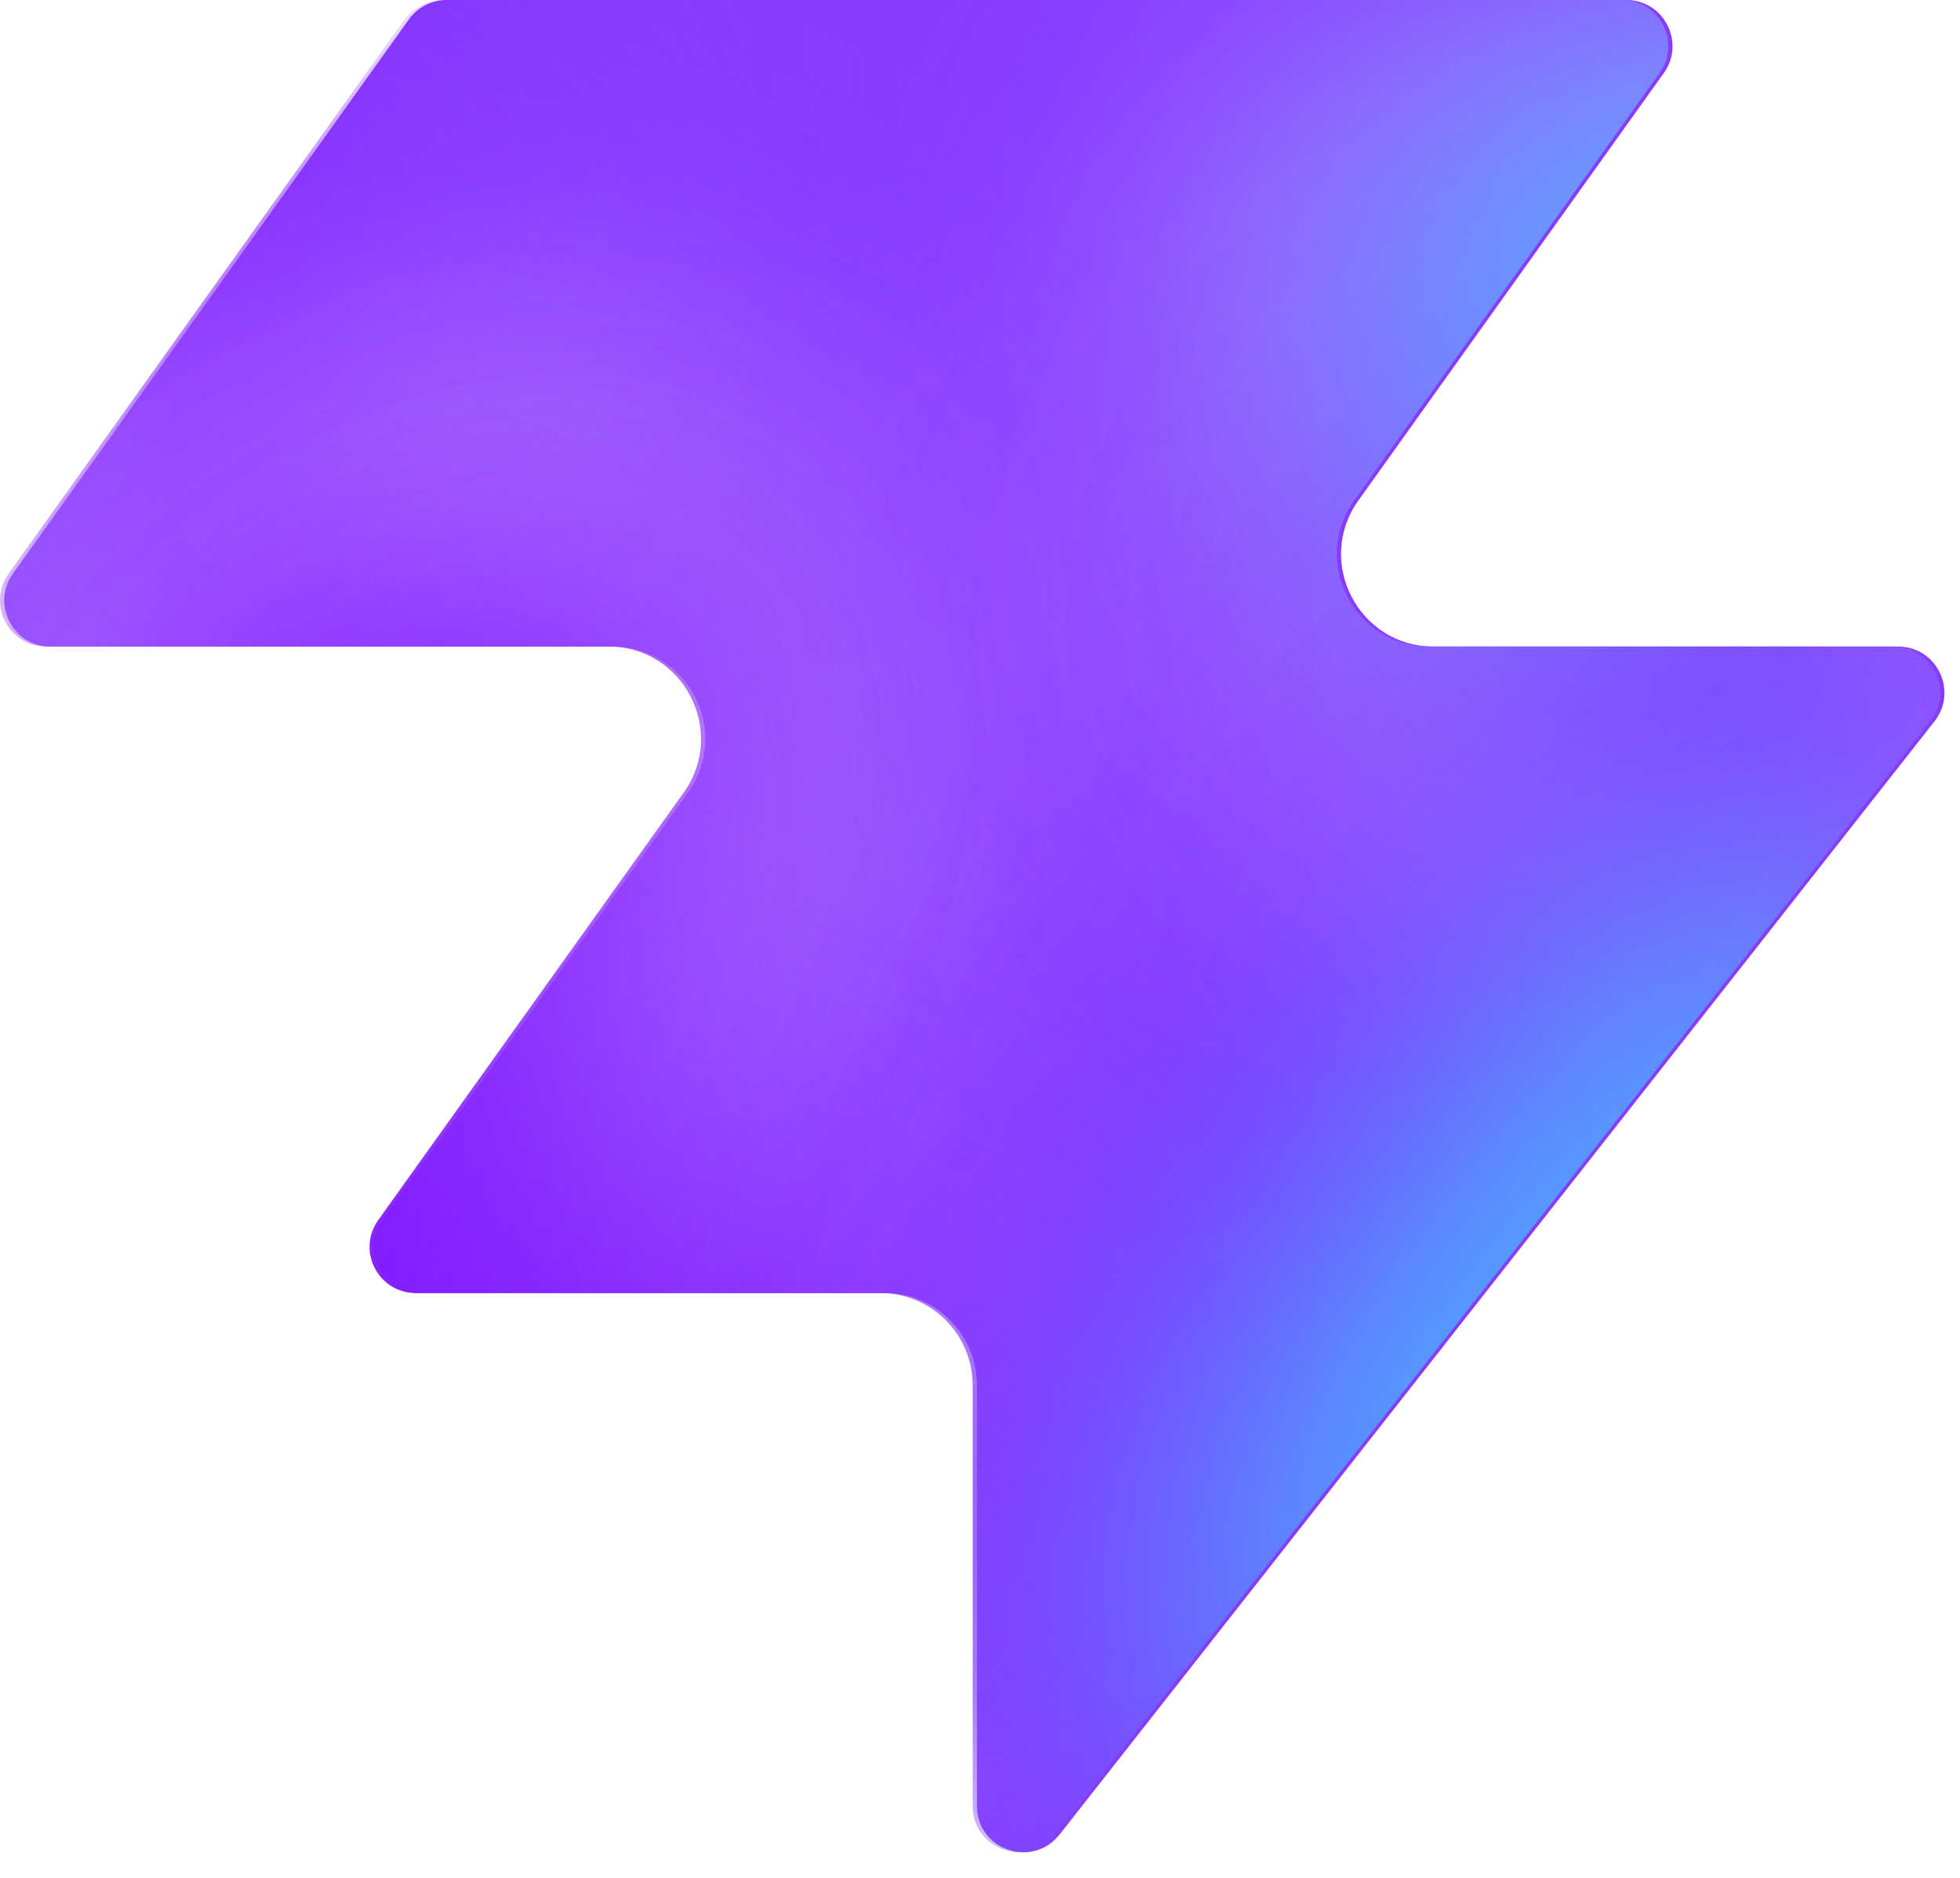
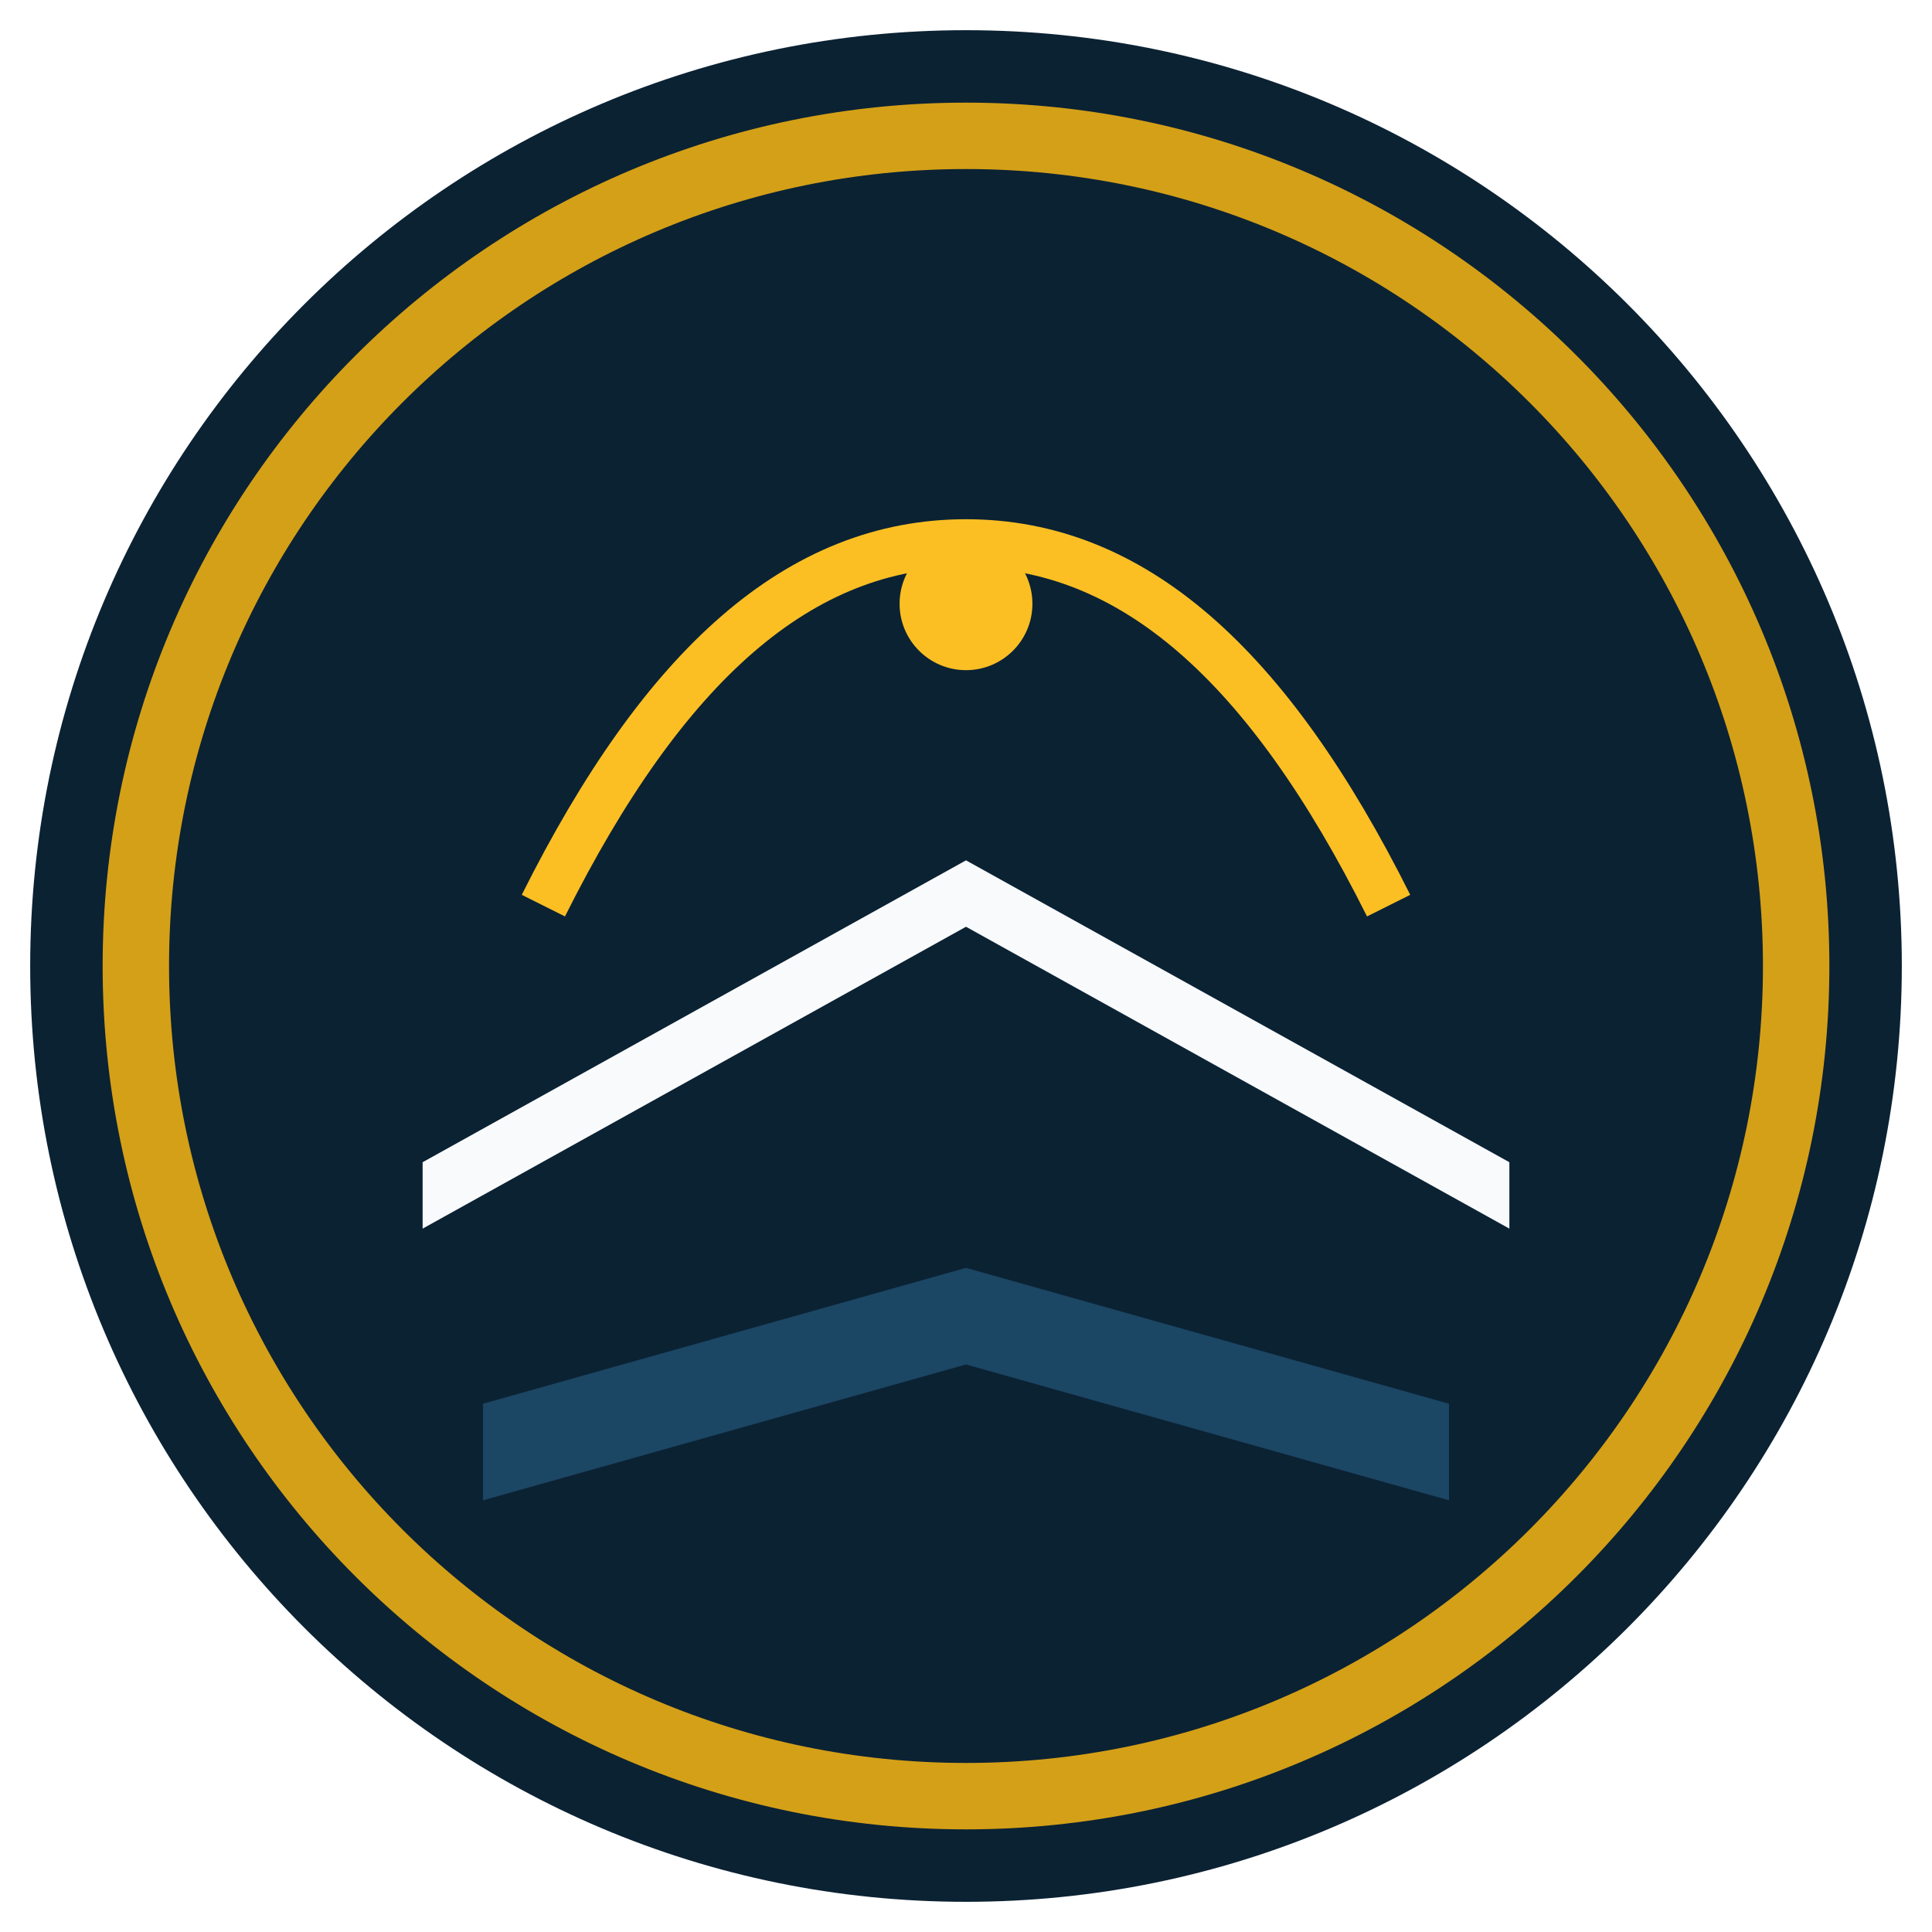
- <svg xmlns="http://www.w3.org/2000/svg" width="48" height="46" fill="none" viewBox="0 0 48 46">
-   <path fill="#863bff" d="M25.946 44.938c-.664.845-2.021.375-2.021-.698V33.937a2.26 2.26 0 0 0-2.262-2.262H10.287c-.92 0-1.456-1.04-.92-1.788l7.48-10.471c1.07-1.497 0-3.578-1.842-3.578H1.237c-.92 0-1.456-1.04-.92-1.788L10.013.474c.214-.297.556-.474.92-.474h28.894c.92 0 1.456 1.04.92 1.788l-7.48 10.471c-1.07 1.498 0 3.579 1.842 3.579h11.377c.943 0 1.473 1.088.89 1.83L25.947 44.94z" style="fill:#863bff;fill:color(display-p3 .525 .23 1);fill-opacity:1" />
-   <mask id="a" width="48" height="46" x="0" y="0" maskUnits="userSpaceOnUse" style="mask-type:alpha">
-     <path fill="#000" d="M25.842 44.938c-.664.844-2.021.375-2.021-.698V33.937a2.26 2.26 0 0 0-2.262-2.262H10.183c-.92 0-1.456-1.04-.92-1.788l7.48-10.471c1.07-1.498 0-3.579-1.842-3.579H1.133c-.92 0-1.456-1.04-.92-1.787L9.91.473c.214-.297.556-.474.92-.474h28.894c.92 0 1.456 1.04.92 1.788l-7.48 10.471c-1.07 1.498 0 3.578 1.842 3.578h11.377c.943 0 1.473 1.088.89 1.832L25.843 44.94z" style="fill:#000;fill-opacity:1" />
-   </mask>
-   <g mask="url(#a)">
-     <g filter="url(#b)">
-       <ellipse cx="5.508" cy="14.704" fill="#ede6ff" rx="5.508" ry="14.704" style="fill:#ede6ff;fill:color(display-p3 .927 .903 1);fill-opacity:1" transform="matrix(.00324 1 1 -.00324 -4.47 31.516)" />
-     </g>
-     <g filter="url(#c)">
-       <ellipse cx="10.399" cy="29.851" fill="#ede6ff" rx="10.399" ry="29.851" style="fill:#ede6ff;fill:color(display-p3 .927 .903 1);fill-opacity:1" transform="matrix(.00324 1 1 -.00324 -39.328 7.883)" />
-     </g>
-     <g filter="url(#d)">
-       <ellipse cx="5.508" cy="30.487" fill="#7e14ff" rx="5.508" ry="30.487" style="fill:#7e14ff;fill:color(display-p3 .492 .077 1);fill-opacity:1" transform="rotate(89.814 -25.913 -14.639)scale(1 -1)" />
-     </g>
-     <g filter="url(#e)">
-       <ellipse cx="5.508" cy="30.599" fill="#7e14ff" rx="5.508" ry="30.599" style="fill:#7e14ff;fill:color(display-p3 .492 .077 1);fill-opacity:1" transform="rotate(89.814 -32.644 -3.334)scale(1 -1)" />
-     </g>
-     <g filter="url(#f)">
-       <ellipse cx="5.508" cy="30.599" fill="#7e14ff" rx="5.508" ry="30.599" style="fill:#7e14ff;fill:color(display-p3 .492 .077 1);fill-opacity:1" transform="matrix(.00324 1 1 -.00324 -34.34 30.47)" />
-     </g>
-     <g filter="url(#g)">
-       <ellipse cx="14.072" cy="22.078" fill="#ede6ff" rx="14.072" ry="22.078" style="fill:#ede6ff;fill:color(display-p3 .927 .903 1);fill-opacity:1" transform="rotate(93.35 24.506 48.493)scale(-1 1)" />
-     </g>
-     <g filter="url(#h)">
-       <ellipse cx="3.47" cy="21.501" fill="#7e14ff" rx="3.47" ry="21.501" style="fill:#7e14ff;fill:color(display-p3 .492 .077 1);fill-opacity:1" transform="rotate(89.009 28.708 47.59)scale(-1 1)" />
-     </g>
-     <g filter="url(#i)">
-       <ellipse cx="3.47" cy="21.501" fill="#7e14ff" rx="3.47" ry="21.501" style="fill:#7e14ff;fill:color(display-p3 .492 .077 1);fill-opacity:1" transform="rotate(89.009 28.708 47.59)scale(-1 1)" />
-     </g>
-     <g filter="url(#j)">
-       <ellipse cx=".387" cy="8.972" fill="#7e14ff" rx="4.407" ry="29.108" style="fill:#7e14ff;fill:color(display-p3 .492 .077 1);fill-opacity:1" transform="rotate(39.51 .387 8.972)" />
-     </g>
-     <g filter="url(#k)">
-       <ellipse cx="47.523" cy="-6.092" fill="#7e14ff" rx="4.407" ry="29.108" style="fill:#7e14ff;fill:color(display-p3 .492 .077 1);fill-opacity:1" transform="rotate(37.892 47.523 -6.092)" />
-     </g>
-     <g filter="url(#l)">
-       <ellipse cx="41.412" cy="6.333" fill="#47bfff" rx="5.971" ry="9.665" style="fill:#47bfff;fill:color(display-p3 .28 .748 1);fill-opacity:1" transform="rotate(37.892 41.412 6.333)" />
-     </g>
-     <g filter="url(#m)">
-       <ellipse cx="-1.879" cy="38.332" fill="#7e14ff" rx="4.407" ry="29.108" style="fill:#7e14ff;fill:color(display-p3 .492 .077 1);fill-opacity:1" transform="rotate(37.892 -1.88 38.332)" />
-     </g>
-     <g filter="url(#n)">
-       <ellipse cx="-1.879" cy="38.332" fill="#7e14ff" rx="4.407" ry="29.108" style="fill:#7e14ff;fill:color(display-p3 .492 .077 1);fill-opacity:1" transform="rotate(37.892 -1.88 38.332)" />
-     </g>
-     <g filter="url(#o)">
-       <ellipse cx="35.651" cy="29.907" fill="#7e14ff" rx="4.407" ry="29.108" style="fill:#7e14ff;fill:color(display-p3 .492 .077 1);fill-opacity:1" transform="rotate(37.892 35.651 29.907)" />
-     </g>
-     <g filter="url(#p)">
-       <ellipse cx="38.418" cy="32.4" fill="#47bfff" rx="5.971" ry="15.297" style="fill:#47bfff;fill:color(display-p3 .28 .748 1);fill-opacity:1" transform="rotate(37.892 38.418 32.4)" />
-     </g>
-   </g>
-   <defs>
-     <filter id="b" width="60.045" height="41.654" x="-19.77" y="16.149" color-interpolation-filters="sRGB" filterUnits="userSpaceOnUse">
-       <feFlood flood-opacity="0" result="BackgroundImageFix" />
-       <feBlend in="SourceGraphic" in2="BackgroundImageFix" result="shape" />
-       <feGaussianBlur result="effect1_foregroundBlur_2002_17158" stdDeviation="7.659" />
-     </filter>
-     <filter id="c" width="90.34" height="51.437" x="-54.613" y="-7.533" color-interpolation-filters="sRGB" filterUnits="userSpaceOnUse">
-       <feFlood flood-opacity="0" result="BackgroundImageFix" />
-       <feBlend in="SourceGraphic" in2="BackgroundImageFix" result="shape" />
-       <feGaussianBlur result="effect1_foregroundBlur_2002_17158" stdDeviation="7.659" />
-     </filter>
-     <filter id="d" width="79.355" height="29.4" x="-49.64" y="2.03" color-interpolation-filters="sRGB" filterUnits="userSpaceOnUse">
-       <feFlood flood-opacity="0" result="BackgroundImageFix" />
-       <feBlend in="SourceGraphic" in2="BackgroundImageFix" result="shape" />
-       <feGaussianBlur result="effect1_foregroundBlur_2002_17158" stdDeviation="4.596" />
-     </filter>
-     <filter id="e" width="79.579" height="29.4" x="-45.045" y="20.029" color-interpolation-filters="sRGB" filterUnits="userSpaceOnUse">
-       <feFlood flood-opacity="0" result="BackgroundImageFix" />
-       <feBlend in="SourceGraphic" in2="BackgroundImageFix" result="shape" />
-       <feGaussianBlur result="effect1_foregroundBlur_2002_17158" stdDeviation="4.596" />
-     </filter>
-     <filter id="f" width="79.579" height="29.4" x="-43.513" y="21.178" color-interpolation-filters="sRGB" filterUnits="userSpaceOnUse">
-       <feFlood flood-opacity="0" result="BackgroundImageFix" />
-       <feBlend in="SourceGraphic" in2="BackgroundImageFix" result="shape" />
-       <feGaussianBlur result="effect1_foregroundBlur_2002_17158" stdDeviation="4.596" />
-     </filter>
-     <filter id="g" width="74.749" height="58.852" x="15.756" y="-17.901" color-interpolation-filters="sRGB" filterUnits="userSpaceOnUse">
-       <feFlood flood-opacity="0" result="BackgroundImageFix" />
-       <feBlend in="SourceGraphic" in2="BackgroundImageFix" result="shape" />
-       <feGaussianBlur result="effect1_foregroundBlur_2002_17158" stdDeviation="7.659" />
-     </filter>
-     <filter id="h" width="61.377" height="25.362" x="23.548" y="2.284" color-interpolation-filters="sRGB" filterUnits="userSpaceOnUse">
-       <feFlood flood-opacity="0" result="BackgroundImageFix" />
-       <feBlend in="SourceGraphic" in2="BackgroundImageFix" result="shape" />
-       <feGaussianBlur result="effect1_foregroundBlur_2002_17158" stdDeviation="4.596" />
-     </filter>
-     <filter id="i" width="61.377" height="25.362" x="23.548" y="2.284" color-interpolation-filters="sRGB" filterUnits="userSpaceOnUse">
-       <feFlood flood-opacity="0" result="BackgroundImageFix" />
-       <feBlend in="SourceGraphic" in2="BackgroundImageFix" result="shape" />
-       <feGaussianBlur result="effect1_foregroundBlur_2002_17158" stdDeviation="4.596" />
-     </filter>
-     <filter id="j" width="56.045" height="63.649" x="-27.636" y="-22.853" color-interpolation-filters="sRGB" filterUnits="userSpaceOnUse">
-       <feFlood flood-opacity="0" result="BackgroundImageFix" />
-       <feBlend in="SourceGraphic" in2="BackgroundImageFix" result="shape" />
-       <feGaussianBlur result="effect1_foregroundBlur_2002_17158" stdDeviation="4.596" />
-     </filter>
-     <filter id="k" width="54.814" height="64.646" x="20.116" y="-38.415" color-interpolation-filters="sRGB" filterUnits="userSpaceOnUse">
-       <feFlood flood-opacity="0" result="BackgroundImageFix" />
-       <feBlend in="SourceGraphic" in2="BackgroundImageFix" result="shape" />
-       <feGaussianBlur result="effect1_foregroundBlur_2002_17158" stdDeviation="4.596" />
-     </filter>
-     <filter id="l" width="33.541" height="35.313" x="24.641" y="-11.323" color-interpolation-filters="sRGB" filterUnits="userSpaceOnUse">
-       <feFlood flood-opacity="0" result="BackgroundImageFix" />
-       <feBlend in="SourceGraphic" in2="BackgroundImageFix" result="shape" />
-       <feGaussianBlur result="effect1_foregroundBlur_2002_17158" stdDeviation="4.596" />
-     </filter>
-     <filter id="m" width="54.814" height="64.646" x="-29.286" y="6.009" color-interpolation-filters="sRGB" filterUnits="userSpaceOnUse">
-       <feFlood flood-opacity="0" result="BackgroundImageFix" />
-       <feBlend in="SourceGraphic" in2="BackgroundImageFix" result="shape" />
-       <feGaussianBlur result="effect1_foregroundBlur_2002_17158" stdDeviation="4.596" />
-     </filter>
-     <filter id="n" width="54.814" height="64.646" x="-29.286" y="6.009" color-interpolation-filters="sRGB" filterUnits="userSpaceOnUse">
-       <feFlood flood-opacity="0" result="BackgroundImageFix" />
-       <feBlend in="SourceGraphic" in2="BackgroundImageFix" result="shape" />
-       <feGaussianBlur result="effect1_foregroundBlur_2002_17158" stdDeviation="4.596" />
-     </filter>
-     <filter id="o" width="54.814" height="64.646" x="8.244" y="-2.416" color-interpolation-filters="sRGB" filterUnits="userSpaceOnUse">
-       <feFlood flood-opacity="0" result="BackgroundImageFix" />
-       <feBlend in="SourceGraphic" in2="BackgroundImageFix" result="shape" />
-       <feGaussianBlur result="effect1_foregroundBlur_2002_17158" stdDeviation="4.596" />
-     </filter>
-     <filter id="p" width="39.409" height="43.623" x="18.713" y="10.588" color-interpolation-filters="sRGB" filterUnits="userSpaceOnUse">
-       <feFlood flood-opacity="0" result="BackgroundImageFix" />
-       <feBlend in="SourceGraphic" in2="BackgroundImageFix" result="shape" />
-       <feGaussianBlur result="effect1_foregroundBlur_2002_17158" stdDeviation="4.596" />
-     </filter>
-   </defs>
+ <svg xmlns="http://www.w3.org/2000/svg" viewBox="0 0 64 64">
+   <circle cx="32" cy="32" r="31" fill="#0b2233" />
+   <circle cx="32" cy="32" r="27.5" fill="none" stroke="#d4a017" stroke-width="2.2" />
+   <path d="M18 30c4-8 8.5-12 14-12s10 4 14 12" fill="none" stroke="#fbbf24" stroke-width="1.6" />
+   <circle cx="32" cy="20" r="2.2" fill="#fbbf24" />
+   <path d="M14 38.5 32 28.5 50 38.5v2.2L32 30.7 14 40.7z" fill="#f8fafc" />
+   <path d="M16 46.5 32 42l16 4.5v3.2L32 45.2 16 49.7z" fill="#1b4664" />
</svg>
